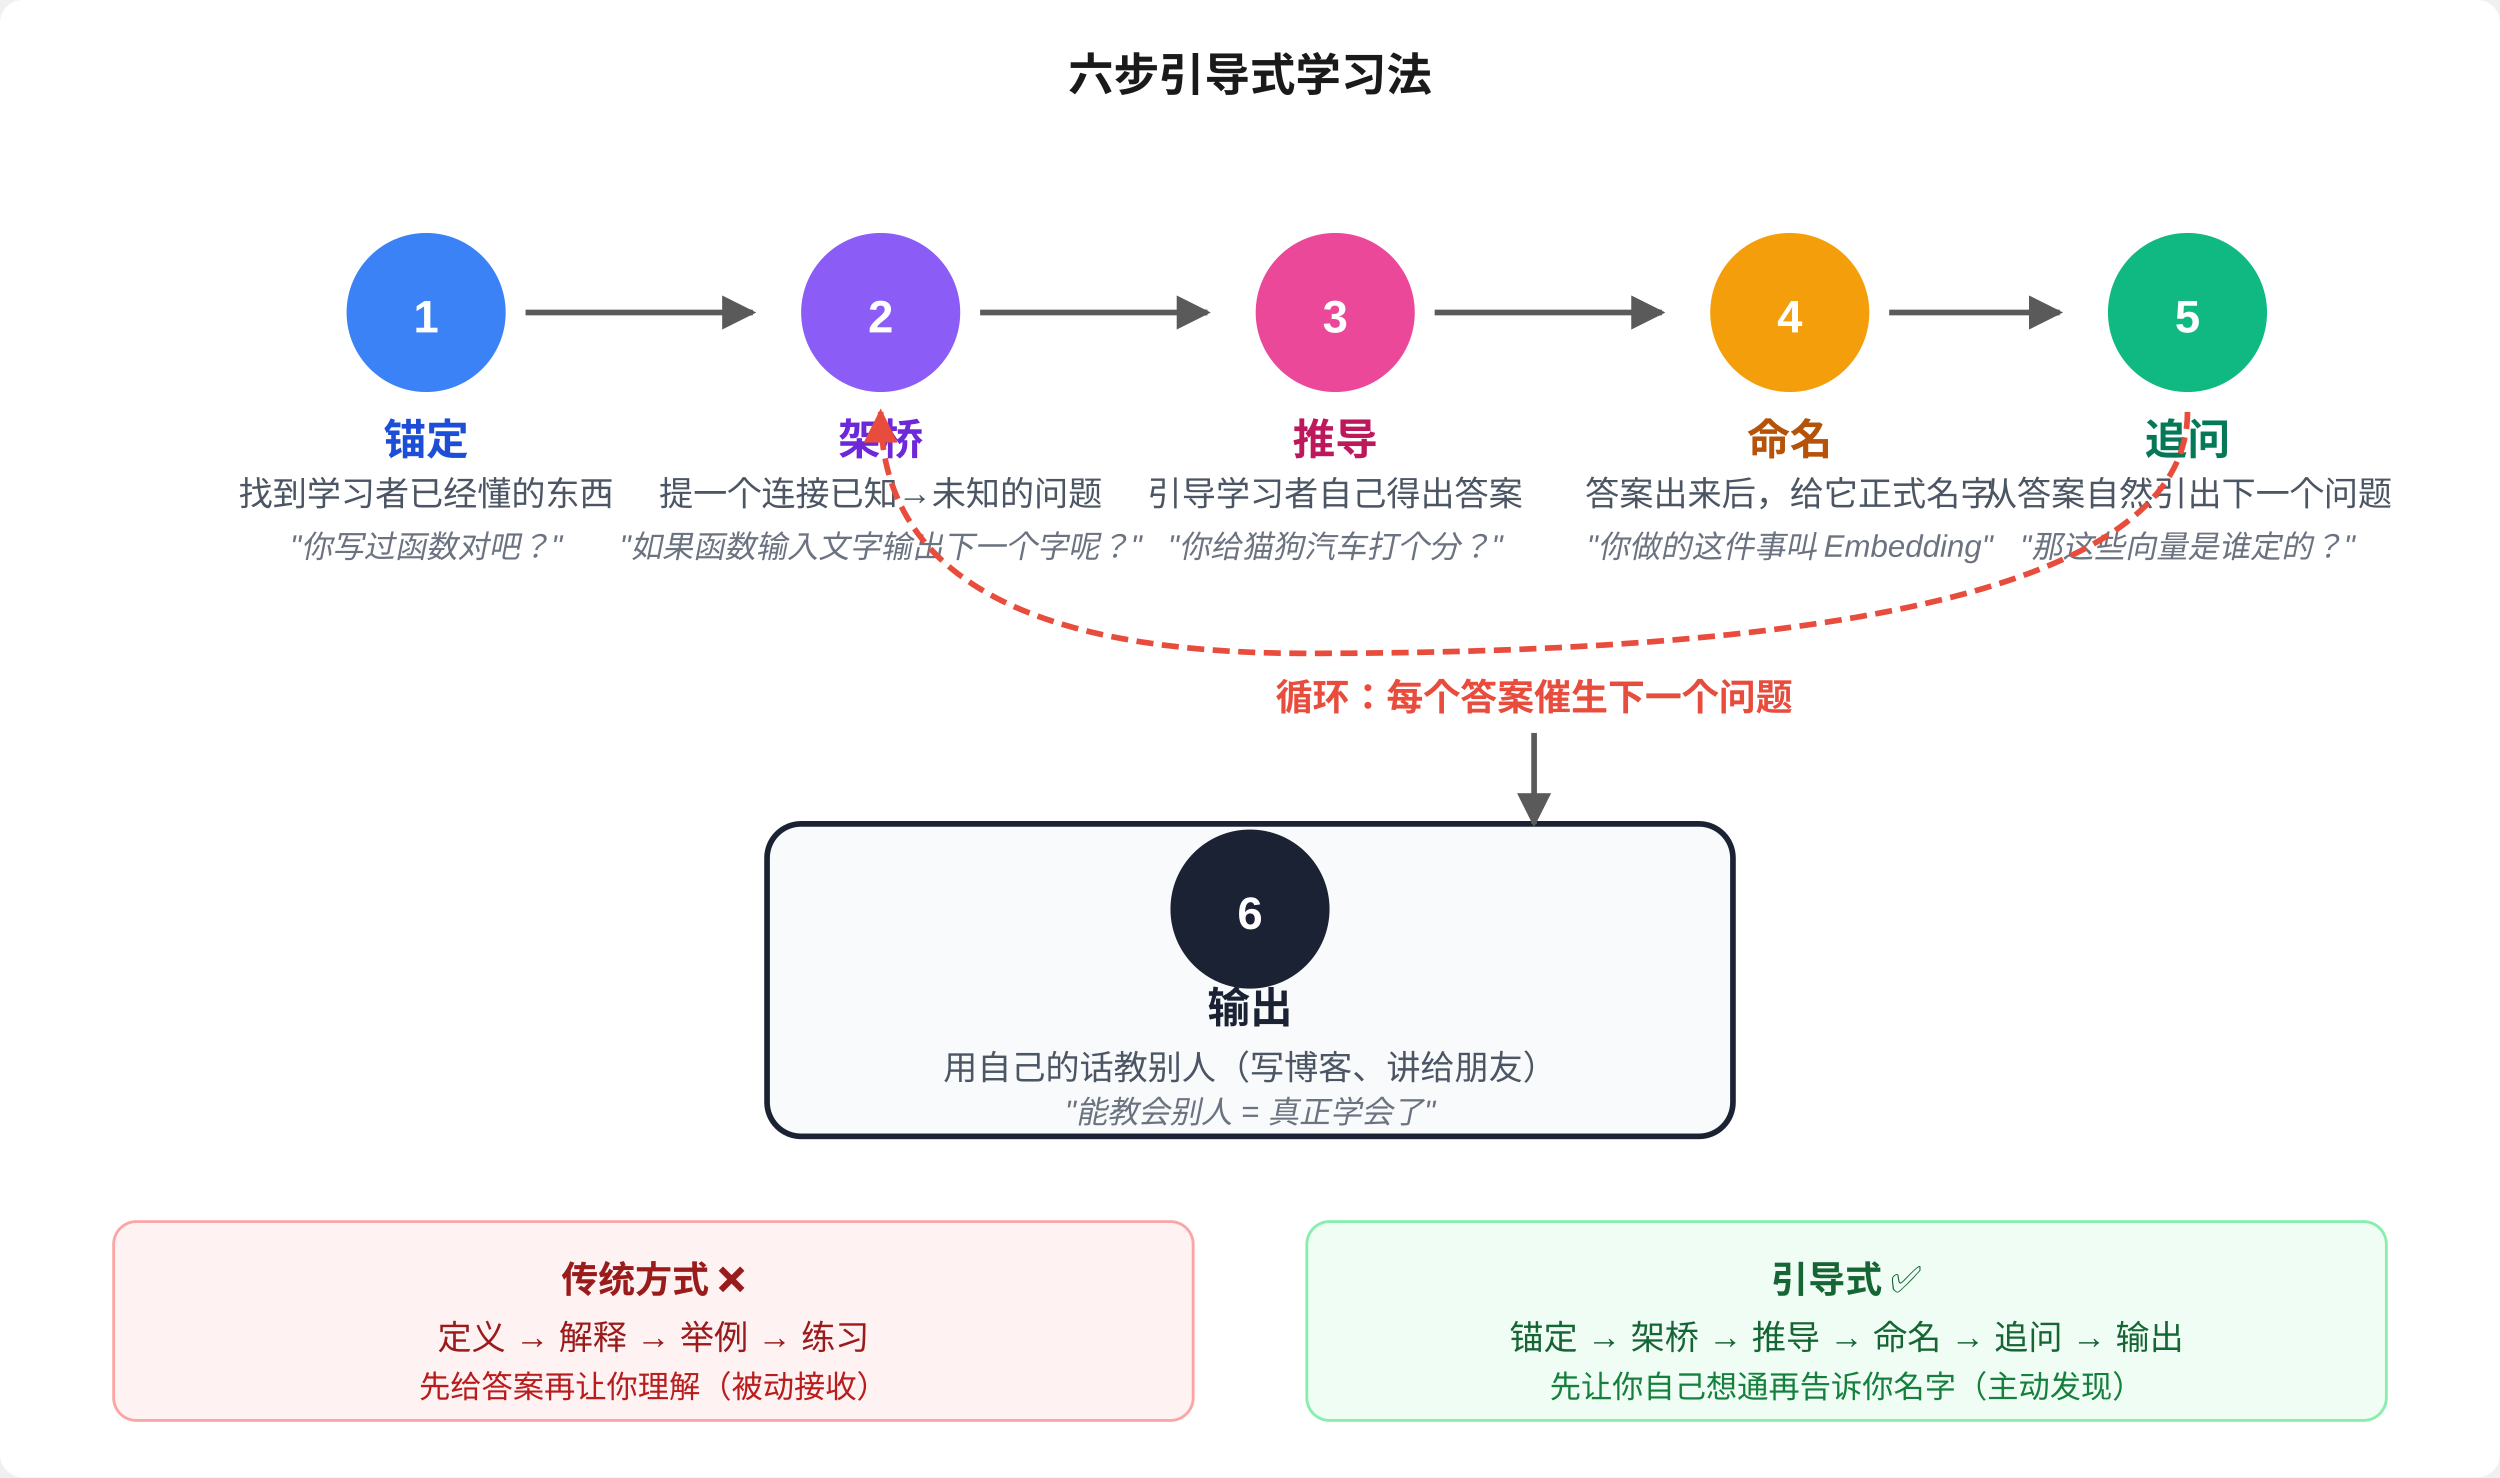
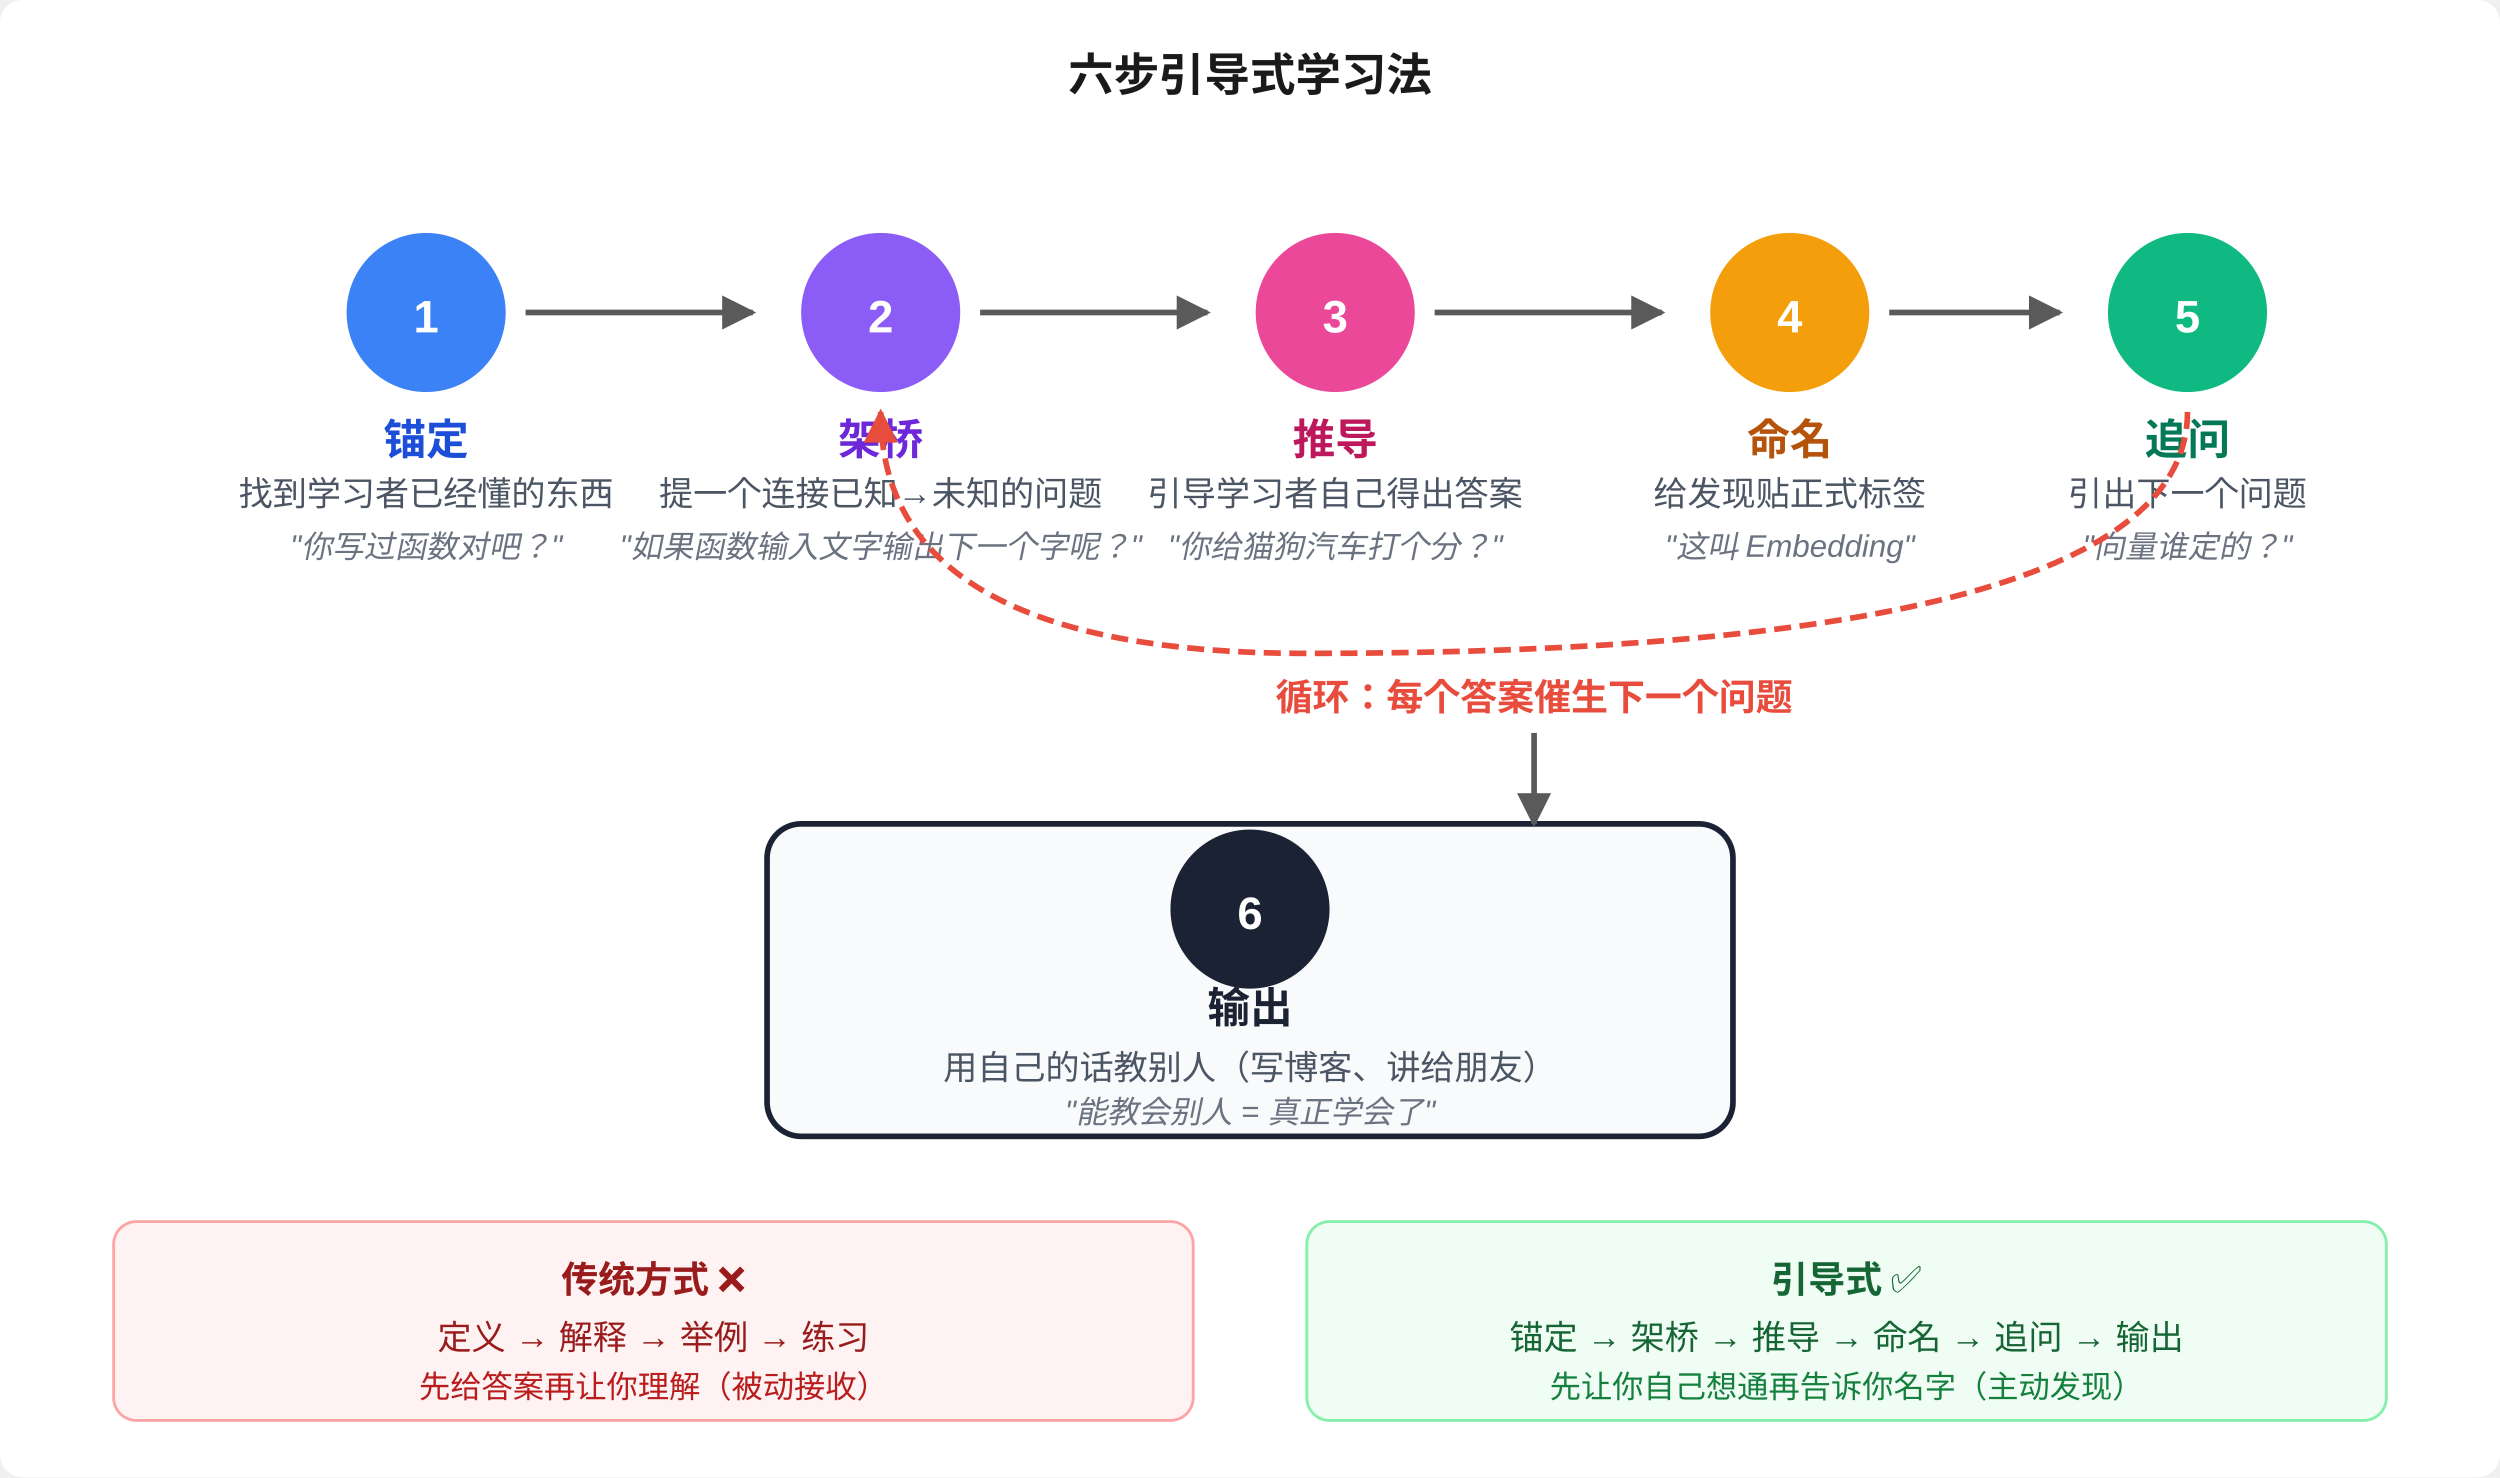
<svg xmlns="http://www.w3.org/2000/svg" viewBox="0 0 880 520" font-family="-apple-system, 'PingFang SC', 'Helvetica Neue', Arial, sans-serif" font-size="13" role="img" aria-labelledby="t1 d1">
  <rect width="100%" height="100%" fill="#ffffff" rx="8" />
  <style>
    .h { font-weight: 700; fill: #1a1a1a; text-anchor: middle; font-size: 16px; }
    .step-num { fill: #fff; font-weight: 700; font-size: 16px; text-anchor: middle; }
    .step-title { font-weight: 700; font-size: 15px; text-anchor: middle; }
    .step-desc { fill: #4b5563; font-size: 12px; text-anchor: middle; }
    .step-example { fill: #6b7280; font-size: 11px; text-anchor: middle; font-style: italic; }
    .arrow { fill: none; stroke-width: 2; marker-end: url(#mk); }
    .loop-arrow { fill: none; stroke: #e74c3c; stroke-width: 2; stroke-dasharray: 6,3; marker-end: url(#mk-r); }
    .note { fill: #6b7280; font-size: 12px; text-anchor: middle; }
  </style>
  <defs>
    <marker id="mk" viewBox="0 0 10 10" refX="9" refY="5" markerWidth="6" markerHeight="6" orient="auto">
      <path d="M0,0 L10,5 L0,10 z" fill="#5a5a5a" />
    </marker>
    <marker id="mk-r" viewBox="0 0 10 10" refX="9" refY="5" markerWidth="6" markerHeight="6" orient="auto">
      <path d="M0,0 L10,5 L0,10 z" fill="#e74c3c" />
    </marker>
  </defs>
  <text x="440" y="32" class="h">六步引导式学习法</text>
  <circle cx="150" cy="110" r="28" fill="#3b82f6" />
  <text x="150" y="117" class="step-num">1</text>
  <text x="150" y="160" class="step-title" fill="#1d4ed8">锚定</text>
  <text x="150" y="178" class="step-desc">找到学习者已经懂的东西</text>
  <text x="150" y="196" class="step-example">"你写过函数对吧？"</text>
  <path d="M185,110 L265,110" class="arrow" stroke="#5a5a5a" />
  <circle cx="310" cy="110" r="28" fill="#8b5cf6" />
  <text x="310" y="117" class="step-num">2</text>
  <text x="310" y="160" class="step-title" fill="#6d28d9">架桥</text>
  <text x="310" y="178" class="step-desc">提一个连接已知→未知的问题</text>
  <text x="310" y="196" class="step-example">"如果函数输入文字输出下一个字呢？"</text>
  <path d="M345,110 L425,110" class="arrow" stroke="#5a5a5a" />
  <circle cx="470" cy="110" r="28" fill="#ec4899" />
  <text x="470" y="117" class="step-num">3</text>
  <text x="470" y="160" class="step-title" fill="#be185d">推导</text>
  <text x="470" y="178" class="step-desc">引导学习者自己得出答案</text>
  <text x="470" y="196" class="step-example">"你给猫狗汽车打个分？"</text>
  <path d="M505,110 L585,110" class="arrow" stroke="#5a5a5a" />
  <circle cx="630" cy="110" r="28" fill="#f59e0b" />
  <text x="630" y="117" class="step-num">4</text>
  <text x="630" y="160" class="step-title" fill="#b45309">命名</text>
-   <text x="630" y="178" class="step-desc">答案出来后，给它正式名字</text>
-   <text x="630" y="196" class="step-example">"你做的这件事叫 Embedding"</text>
+   <text x="630" y="178" class="step-desc">给发现贴正式标签</text>
+   <text x="630" y="196" class="step-example">"这叫 Embedding"</text>
  <path d="M665,110 L725,110" class="arrow" stroke="#5a5a5a" />
  <circle cx="770" cy="110" r="28" fill="#10b981" />
  <text x="770" y="117" class="step-num">5</text>
  <text x="770" y="160" class="step-title" fill="#047857">追问</text>
-   <text x="770" y="178" class="step-desc">从答案自然引出下一个问题</text>
-   <text x="770" y="196" class="step-example">"那这些向量是谁定的？"</text>
+   <text x="770" y="178" class="step-desc">引出下一个问题</text>
+   <text x="770" y="196" class="step-example">"向量谁定的？"</text>
  <path d="M770,145 Q770,230 460,230 Q310,230 310,145" class="loop-arrow" />
  <text x="540" y="250" fill="#e74c3c" font-weight="600" font-size="13" text-anchor="middle">循环：每个答案催生下一个问题</text>
  <rect x="270" y="290" width="340" height="110" rx="12" fill="#f8fafc" stroke="#1a2233" stroke-width="2" />
  <circle cx="440" cy="320" r="28" fill="#1a2233" />
  <text x="440" y="327" class="step-num">6</text>
  <text x="440" y="360" class="step-title" fill="#1a2233">输出</text>
  <text x="440" y="380" class="step-desc">用自己的话教别人（写博客、讲给朋友）</text>
  <text x="440" y="395" class="step-example">"能教会别人 = 真正学会了"</text>
  <path d="M540,258 L540,290" class="arrow" stroke="#5a5a5a" />
  <rect x="40" y="430" width="380" height="70" rx="8" fill="#fef2f2" stroke="#fca5a5" stroke-width="1" />
  <text x="230" y="455" fill="#991b1b" font-weight="600" font-size="13" text-anchor="middle">传统方式 ❌</text>
  <text x="230" y="475" fill="#991b1b" font-size="12" text-anchor="middle">定义 → 解释 → 举例 → 练习</text>
  <text x="230" y="492" fill="#b91c1c" font-size="11" text-anchor="middle">先给答案再让你理解（被动接收）</text>
  <rect x="460" y="430" width="380" height="70" rx="8" fill="#f0fdf4" stroke="#86efac" stroke-width="1" />
  <text x="650" y="455" fill="#166534" font-weight="600" font-size="13" text-anchor="middle">引导式 ✅</text>
  <text x="650" y="475" fill="#166534" font-size="12" text-anchor="middle">锚定 → 架桥 → 推导 → 命名 → 追问 → 输出</text>
  <text x="650" y="492" fill="#15803d" font-size="11" text-anchor="middle">先让你自己想通再告诉你名字（主动发现）</text>
</svg>
